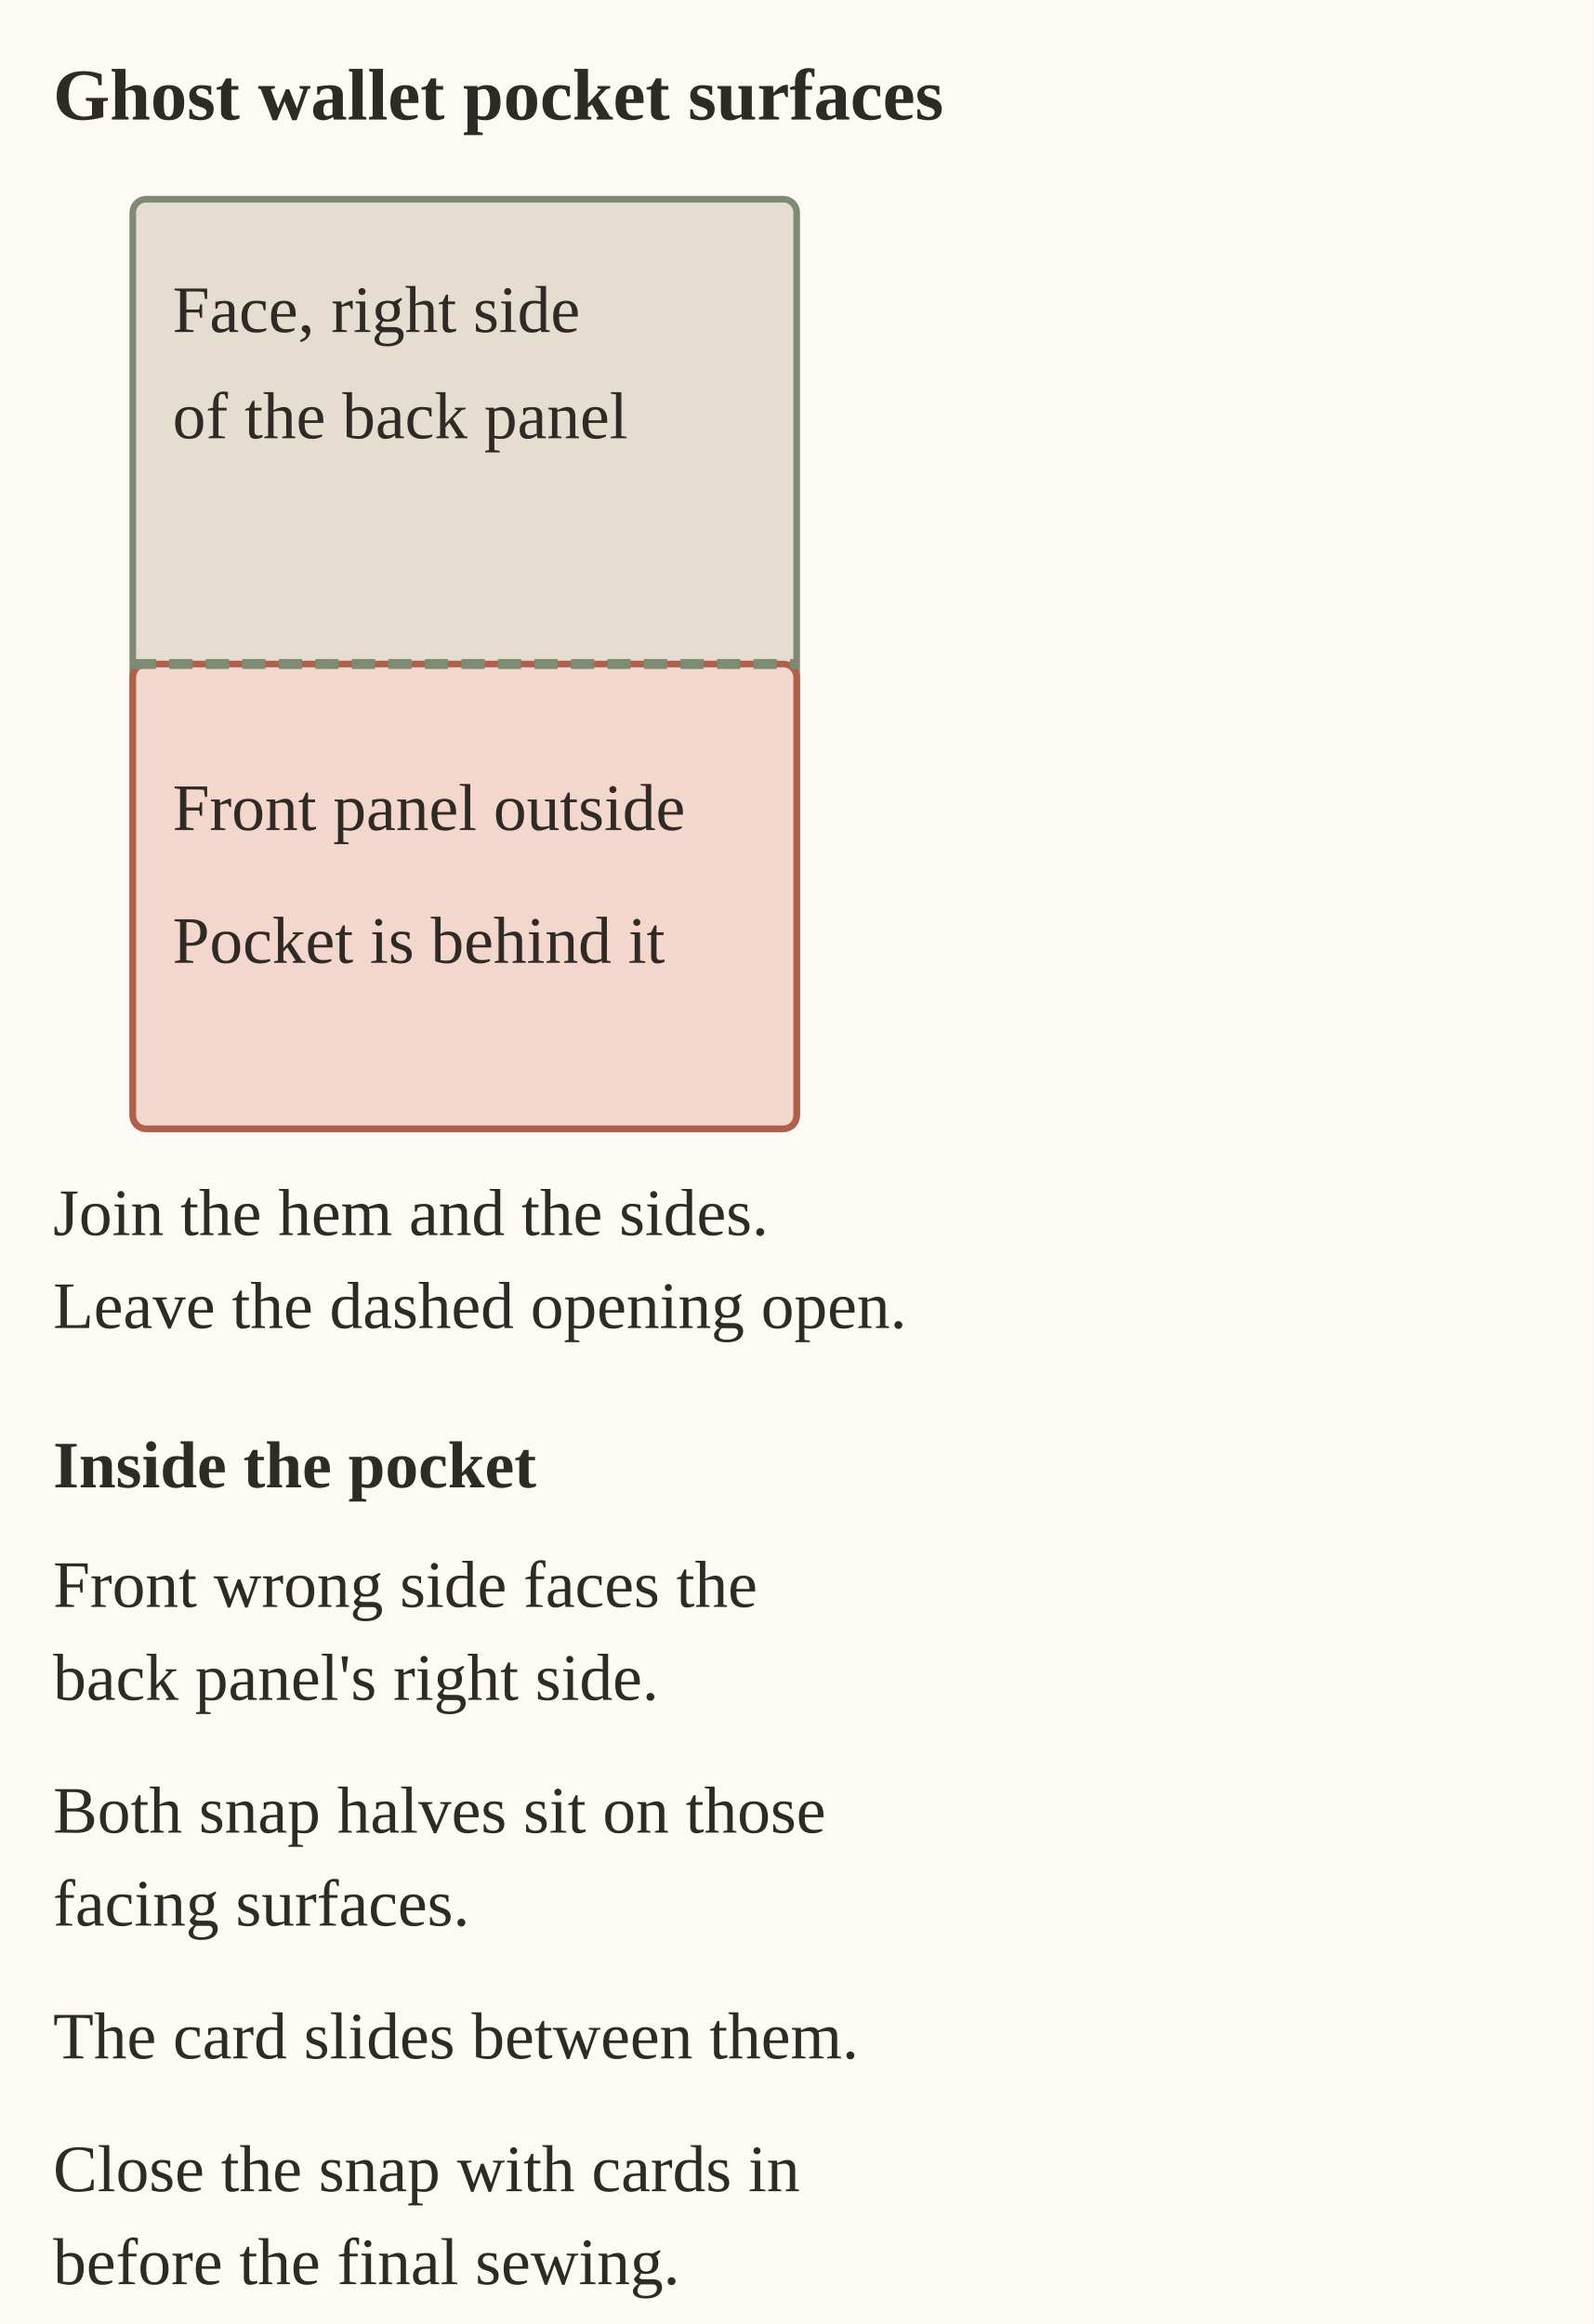
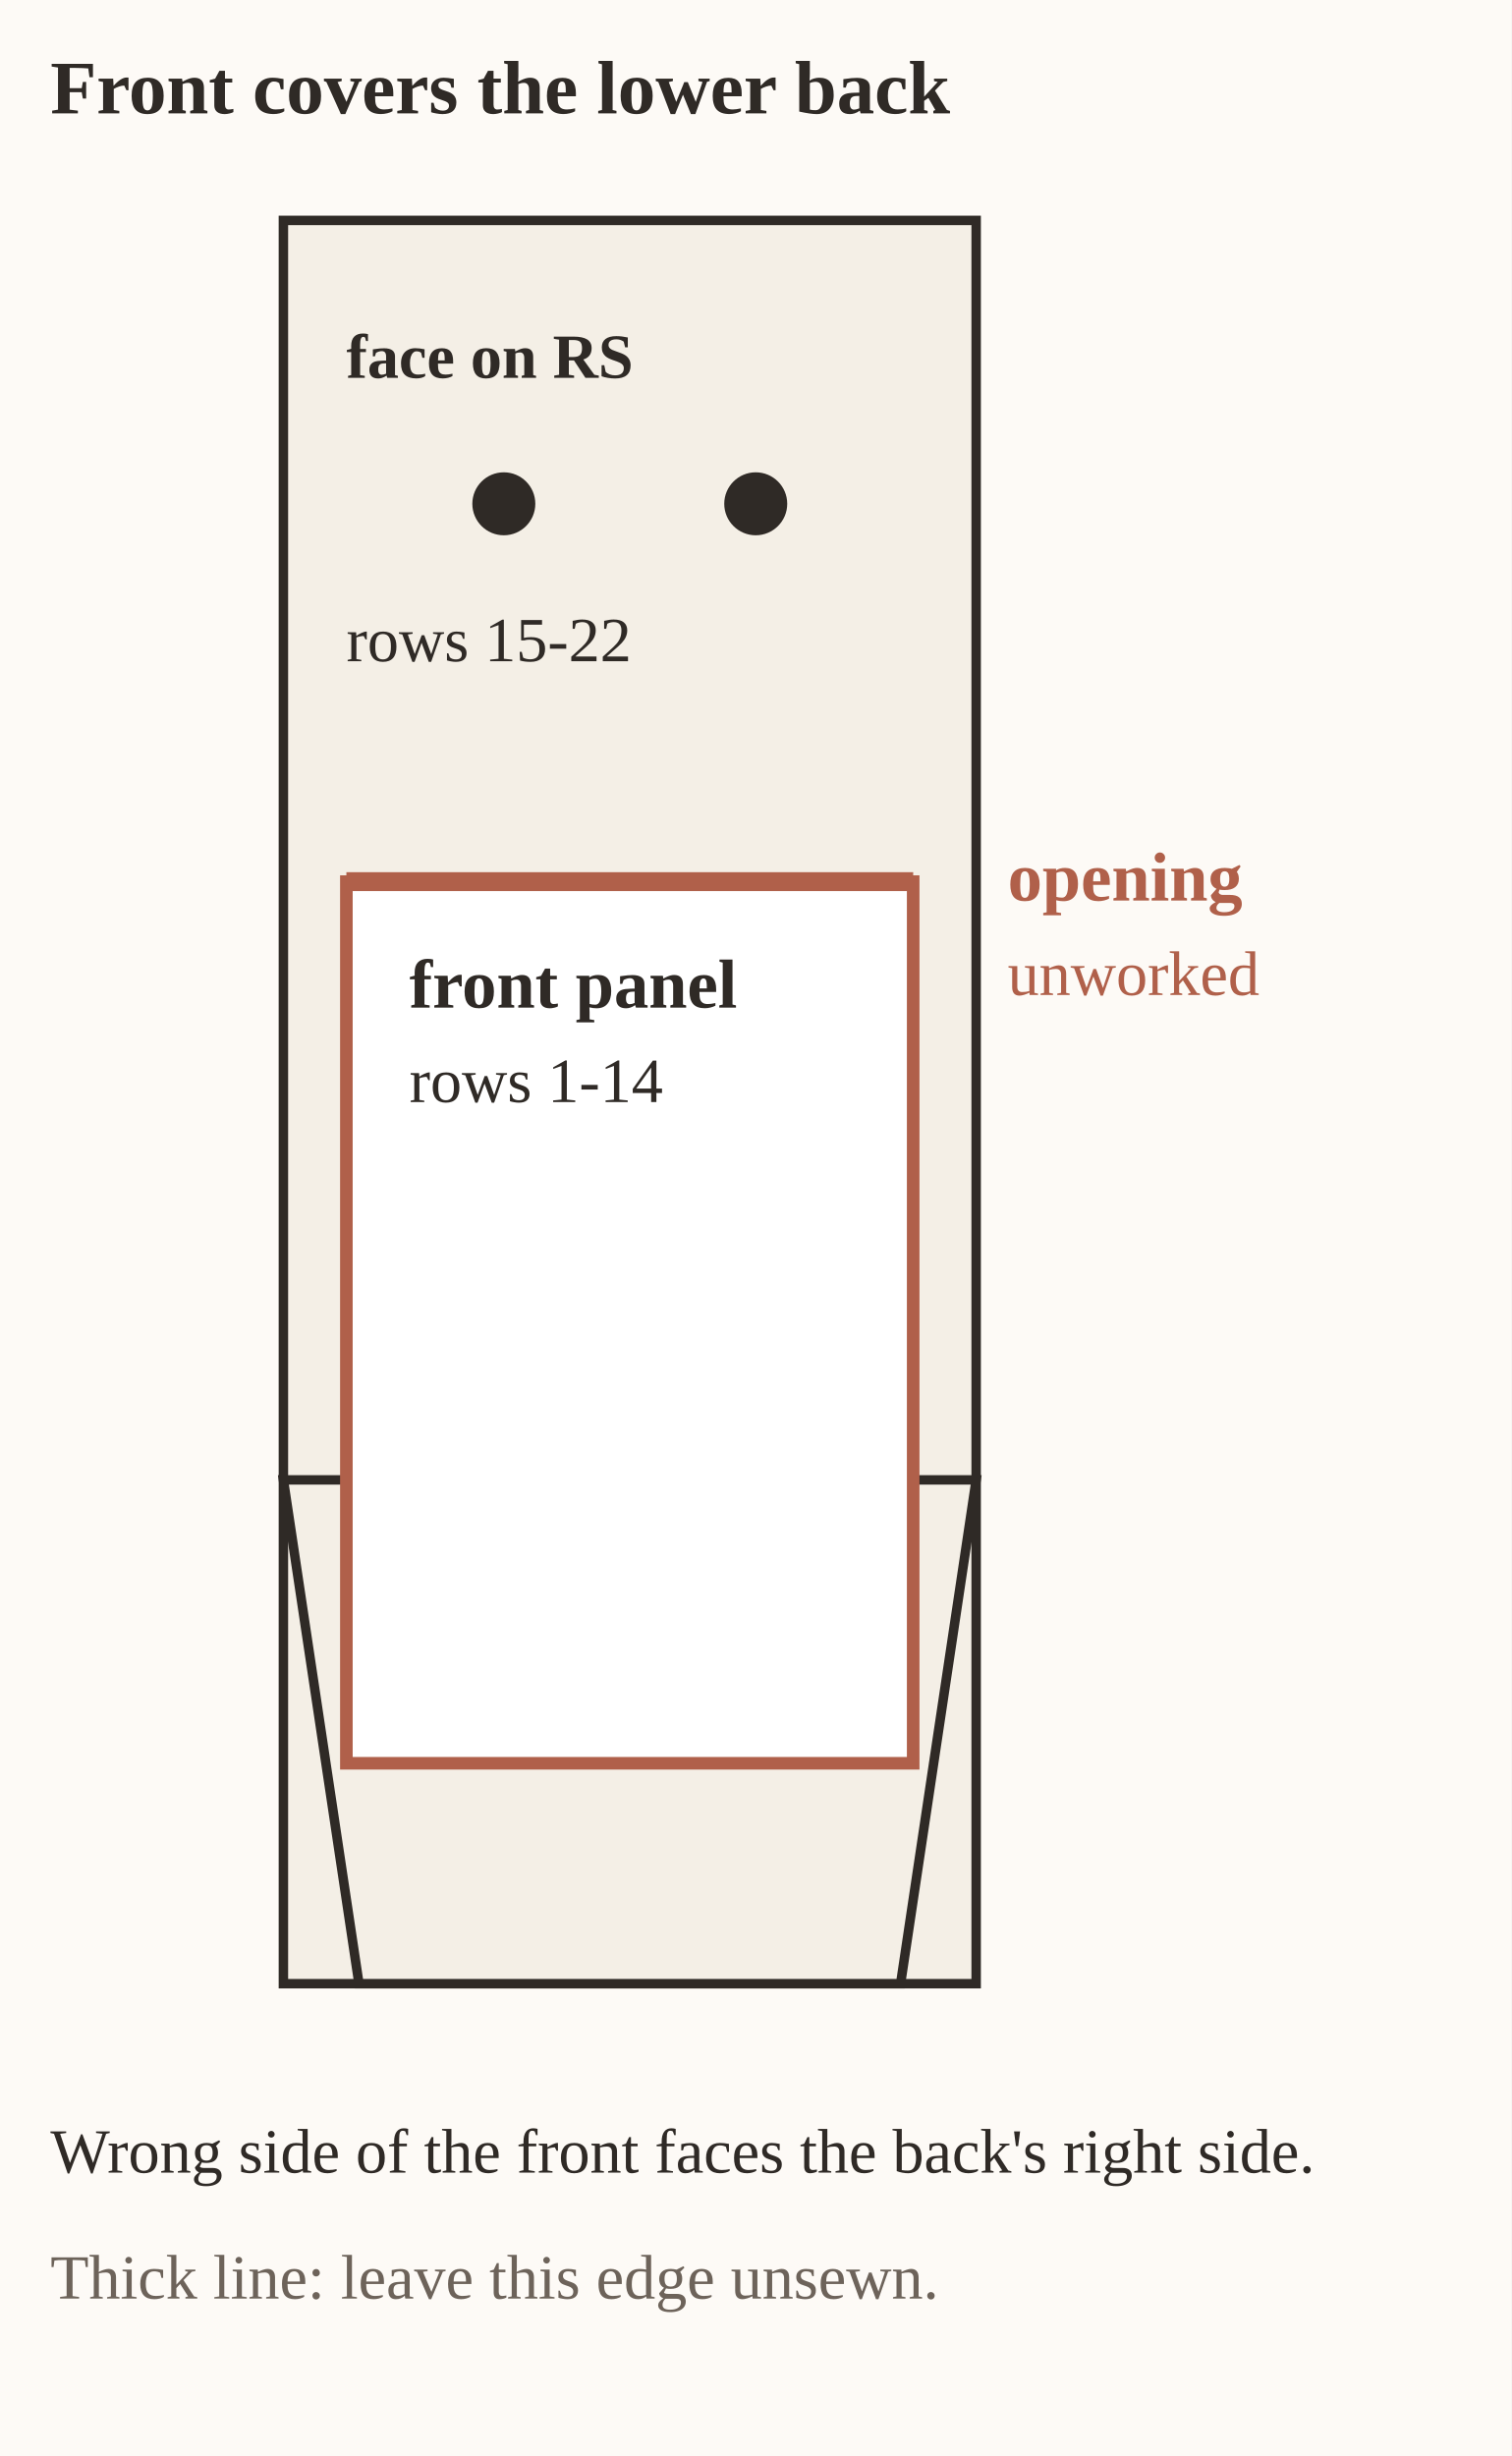
- <svg xmlns="http://www.w3.org/2000/svg" viewBox="0 0 480 700" role="img">
-   <rect width="480" height="700" fill="#fdfaf6" />
-   <g font-family="Georgia, Times New Roman, serif" fill="#2f2a26">
-     <text x="16" y="36" font-size="22" font-weight="bold">Ghost wallet pocket surfaces</text>
-     <rect x="40" y="60" width="200" height="280" rx="4" fill="#e6ddd1" stroke="#7d8b72" stroke-width="2" />
-     <rect x="40" y="200" width="200" height="140" rx="4" fill="#f3d7cc" stroke="#b0604a" stroke-width="2" />
-     <line x1="40" y1="200" x2="240" y2="200" stroke="#7d8b72" stroke-width="3" stroke-dasharray="7 4" />
-     <text x="52" y="100" font-size="20">Face, right side</text>
-     <text x="52" y="132" font-size="20">of the back panel</text>
-     <text x="52" y="250" font-size="20">Front panel outside</text>
-     <text x="52" y="290" font-size="20">Pocket is behind it</text>
-     <text x="16" y="372" font-size="20">Join the hem and the sides.</text>
-     <text x="16" y="400" font-size="20">Leave the dashed opening open.</text>
-     <text x="16" y="448" font-size="20" font-weight="bold">Inside the pocket</text>
-     <text x="16" y="484" font-size="20">Front wrong side faces the</text>
-     <text x="16" y="512" font-size="20">back panel's right side.</text>
-     <text x="16" y="552" font-size="20">Both snap halves sit on those</text>
-     <text x="16" y="580" font-size="20">facing surfaces.</text>
-     <text x="16" y="620" font-size="20">The card slides between them.</text>
-     <text x="16" y="660" font-size="20">Close the snap with cards in</text>
-     <text x="16" y="688" font-size="20">before the final sewing.</text>
-   </g>
+ <svg xmlns="http://www.w3.org/2000/svg" viewBox="0 0 480 780" role="img">
+   <rect width="480" height="780" fill="#fdfaf6" />
+   <style>text{font-family:Georgia,"Times New Roman",serif}</style>
+   <defs>
+     <marker id="ah" viewBox="0 0 10 10" refX="8" refY="5" markerWidth="8" markerHeight="8" orient="auto-start-reverse">
+       <path d="M0 0L10 5L0 10z" fill="#b0604a" />
+     </marker>
+     <pattern id="hatch" width="8" height="8" patternUnits="userSpaceOnUse">
+       <path d="M0 8L8 0" stroke="#7d8b72" stroke-width="1.5" />
+     </pattern>
+   </defs>
+   <text x="16" y="36" font-size="24" fill="#2f2a26" text-anchor="start" font-weight="bold">Front covers the lower back</text>
+   <rect x="90" y="70" width="220" height="560" fill="#f4efe6" stroke="#2f2a26" stroke-width="3" />
+   <polygon points="90,470 310,470 286,630 114,630" fill="#f4efe6" stroke="#2f2a26" stroke-width="3" />
+   <text x="110" y="120" font-size="20" fill="#2f2a26" text-anchor="start" font-weight="bold">face on RS</text>
+   <circle cx="160" cy="160" r="10" fill="#2f2a26" />
+   <circle cx="240" cy="160" r="10" fill="#2f2a26" />
+   <text x="110" y="210" font-size="20" fill="#2f2a26" text-anchor="start">rows 15-22</text>
+   <rect x="110" y="280" width="180" height="280" fill="#fff" stroke="#b0604a" stroke-width="4" />
+   <text x="130" y="320" font-size="22" fill="#2f2a26" text-anchor="start" font-weight="bold">front panel</text>
+   <text x="130" y="350" font-size="20" fill="#2f2a26" text-anchor="start">rows 1-14</text>
+   <line x1="110" y1="280" x2="290" y2="280" stroke="#b0604a" stroke-width="6" />
+   <text x="320" y="286" font-size="22" fill="#b0604a" text-anchor="start" font-weight="bold">opening</text>
+   <text x="320" y="316" font-size="20" fill="#b0604a" text-anchor="start">unworked</text>
+   <text x="16" y="690" font-size="20" fill="#2f2a26" text-anchor="start">Wrong side of the front faces the back's right side.</text>
+   <text x="16" y="730" font-size="20" fill="#6d635a" text-anchor="start">Thick line: leave this edge unsewn.</text>
</svg>
